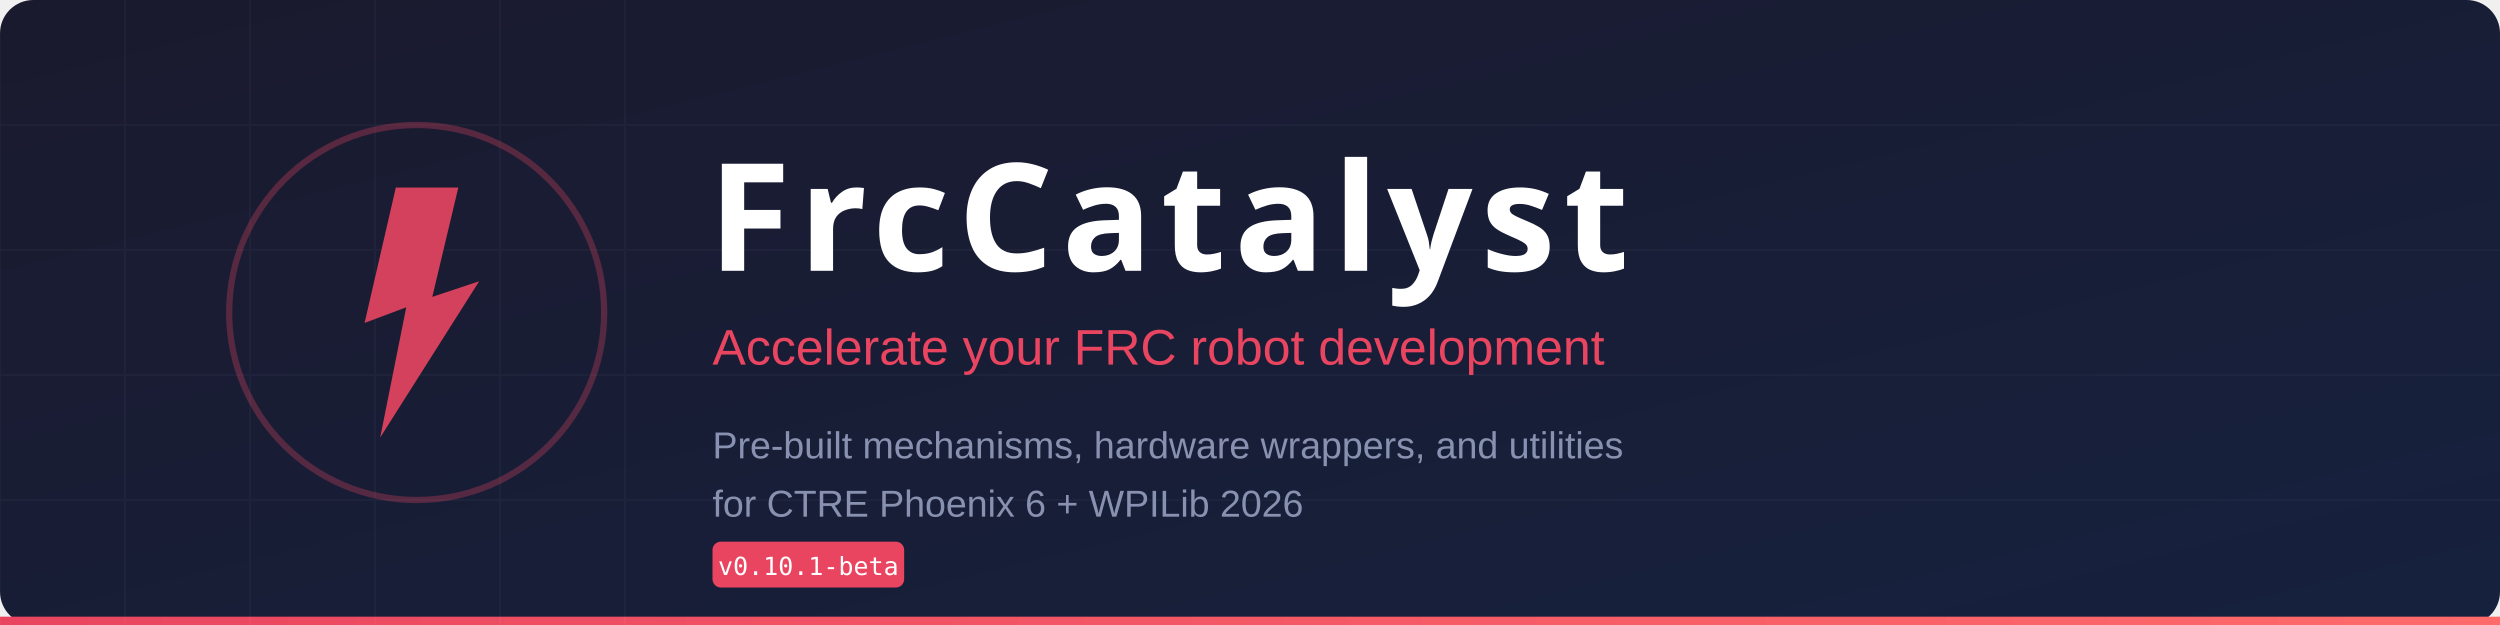
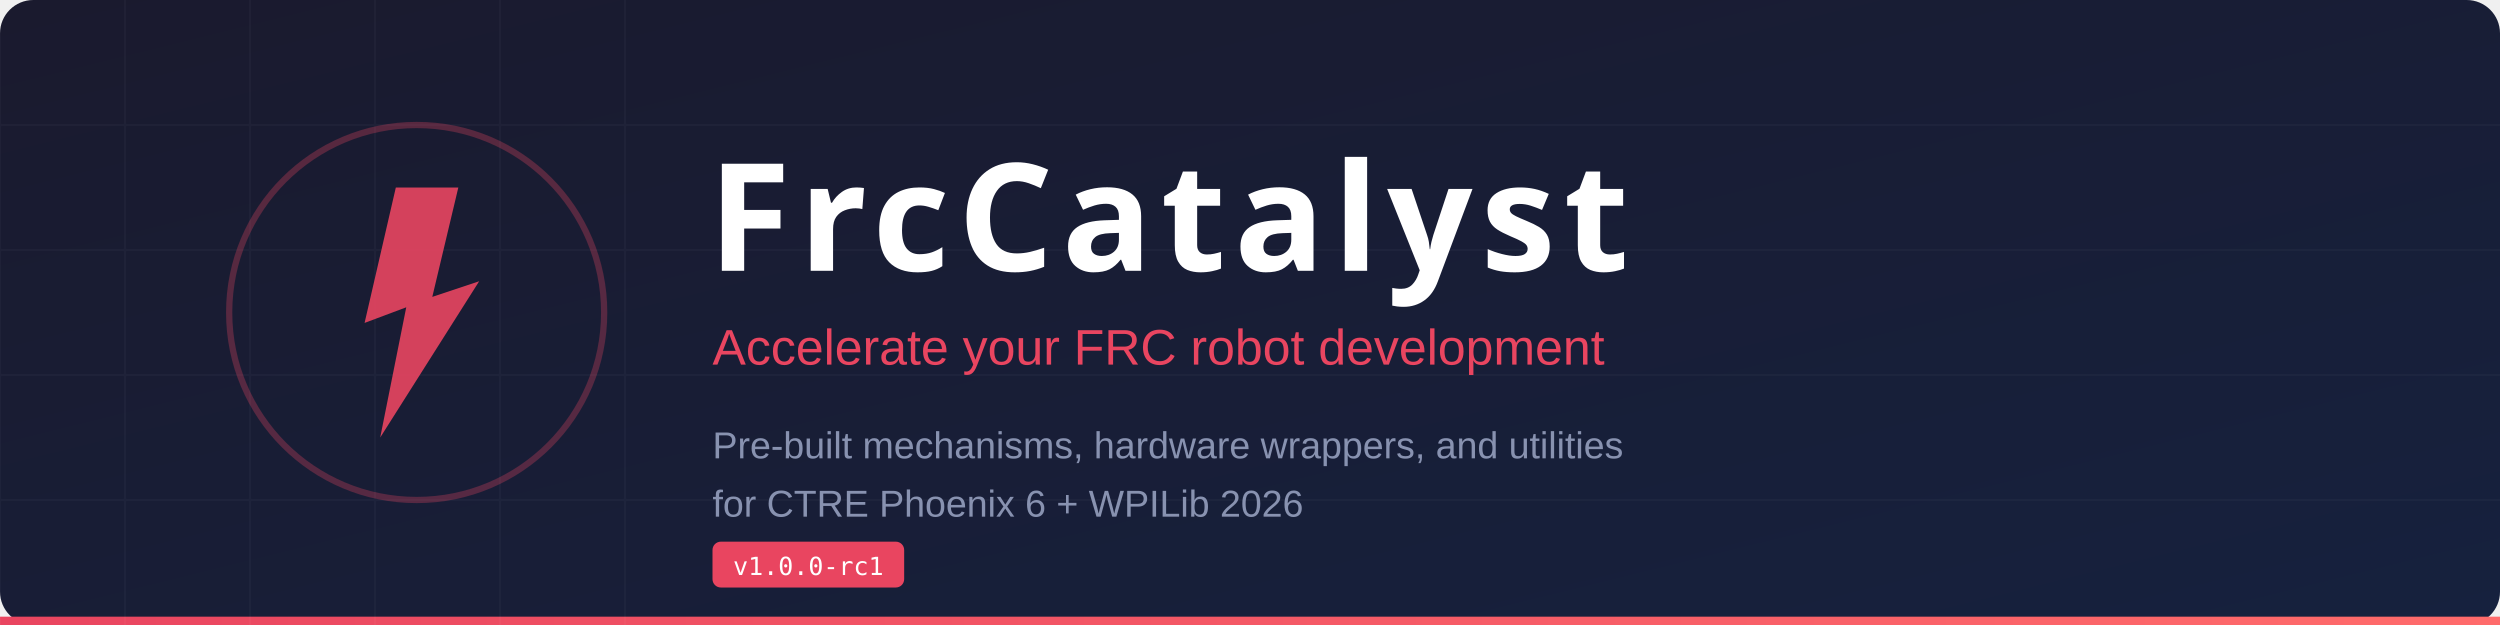
<svg xmlns="http://www.w3.org/2000/svg" viewBox="0 0 1200 300" width="1200" height="300">
  <defs>
    <linearGradient id="bannerBg" x1="0%" y1="0%" x2="100%" y2="100%">
      <stop offset="0%" style="stop-color:#1a1a2e;stop-opacity:1" />
      <stop offset="100%" style="stop-color:#16213e;stop-opacity:1" />
    </linearGradient>
    <linearGradient id="bannerAccent" x1="0%" y1="0%" x2="100%" y2="0%">
      <stop offset="0%" style="stop-color:#e94560;stop-opacity:1" />
      <stop offset="100%" style="stop-color:#ff6b6b;stop-opacity:1" />
    </linearGradient>
  </defs>
  <rect width="1200" height="300" rx="16" fill="url(#bannerBg)" />
  <rect x="0" y="296" width="1200" height="4" fill="url(#bannerAccent)" />
  <g opacity="0.03" stroke="#fff" stroke-width="1">
    <line x1="0" y1="0" x2="0" y2="300" />
    <line x1="60" y1="0" x2="60" y2="300" />
    <line x1="120" y1="0" x2="120" y2="300" />
    <line x1="180" y1="0" x2="180" y2="300" />
    <line x1="240" y1="0" x2="240" y2="300" />
    <line x1="300" y1="0" x2="300" y2="300" />
    <line x1="0" y1="60" x2="1200" y2="60" />
    <line x1="0" y1="120" x2="1200" y2="120" />
    <line x1="0" y1="180" x2="1200" y2="180" />
    <line x1="0" y1="240" x2="1200" y2="240" />
  </g>
  <g transform="translate(100,50) scale(0.5)">
    <circle cx="200" cy="200" r="180" fill="none" stroke="#e94560" stroke-width="6" opacity="0.3" />
    <path d="M180,80 L150,210 L190,195 L165,320 L260,170 L215,185 L240,80 Z" fill="#e94560" opacity="0.9" />
  </g>
  <text x="340" y="130" font-family="Arial Black, sans-serif" font-weight="900" font-size="72" fill="#ffffff" letter-spacing="4">FrcCatalyst</text>
  <text x="342" y="175" font-family="Arial, sans-serif" font-weight="400" font-size="24" fill="#e94560">Accelerate your FRC robot development</text>
  <text x="342" y="220" font-family="Arial, sans-serif" font-weight="300" font-size="18" fill="#8892b0">Pre-built mechanisms, hardware wrappers, and utilities</text>
  <text x="342" y="248" font-family="Arial, sans-serif" font-weight="300" font-size="18" fill="#8892b0">for CTRE Phoenix 6 + WPILib 2026</text>
  <rect x="342" y="260" width="92" height="22" rx="4" fill="#e94560" />
-   <text x="388" y="276" text-anchor="middle" font-family="monospace" font-size="12" fill="#fff">v0.10.1-beta</text>
+   <text x="388" y="276" text-anchor="middle" font-family="monospace" font-size="12" fill="#fff">v1.0.0-rc1</text>
</svg>
